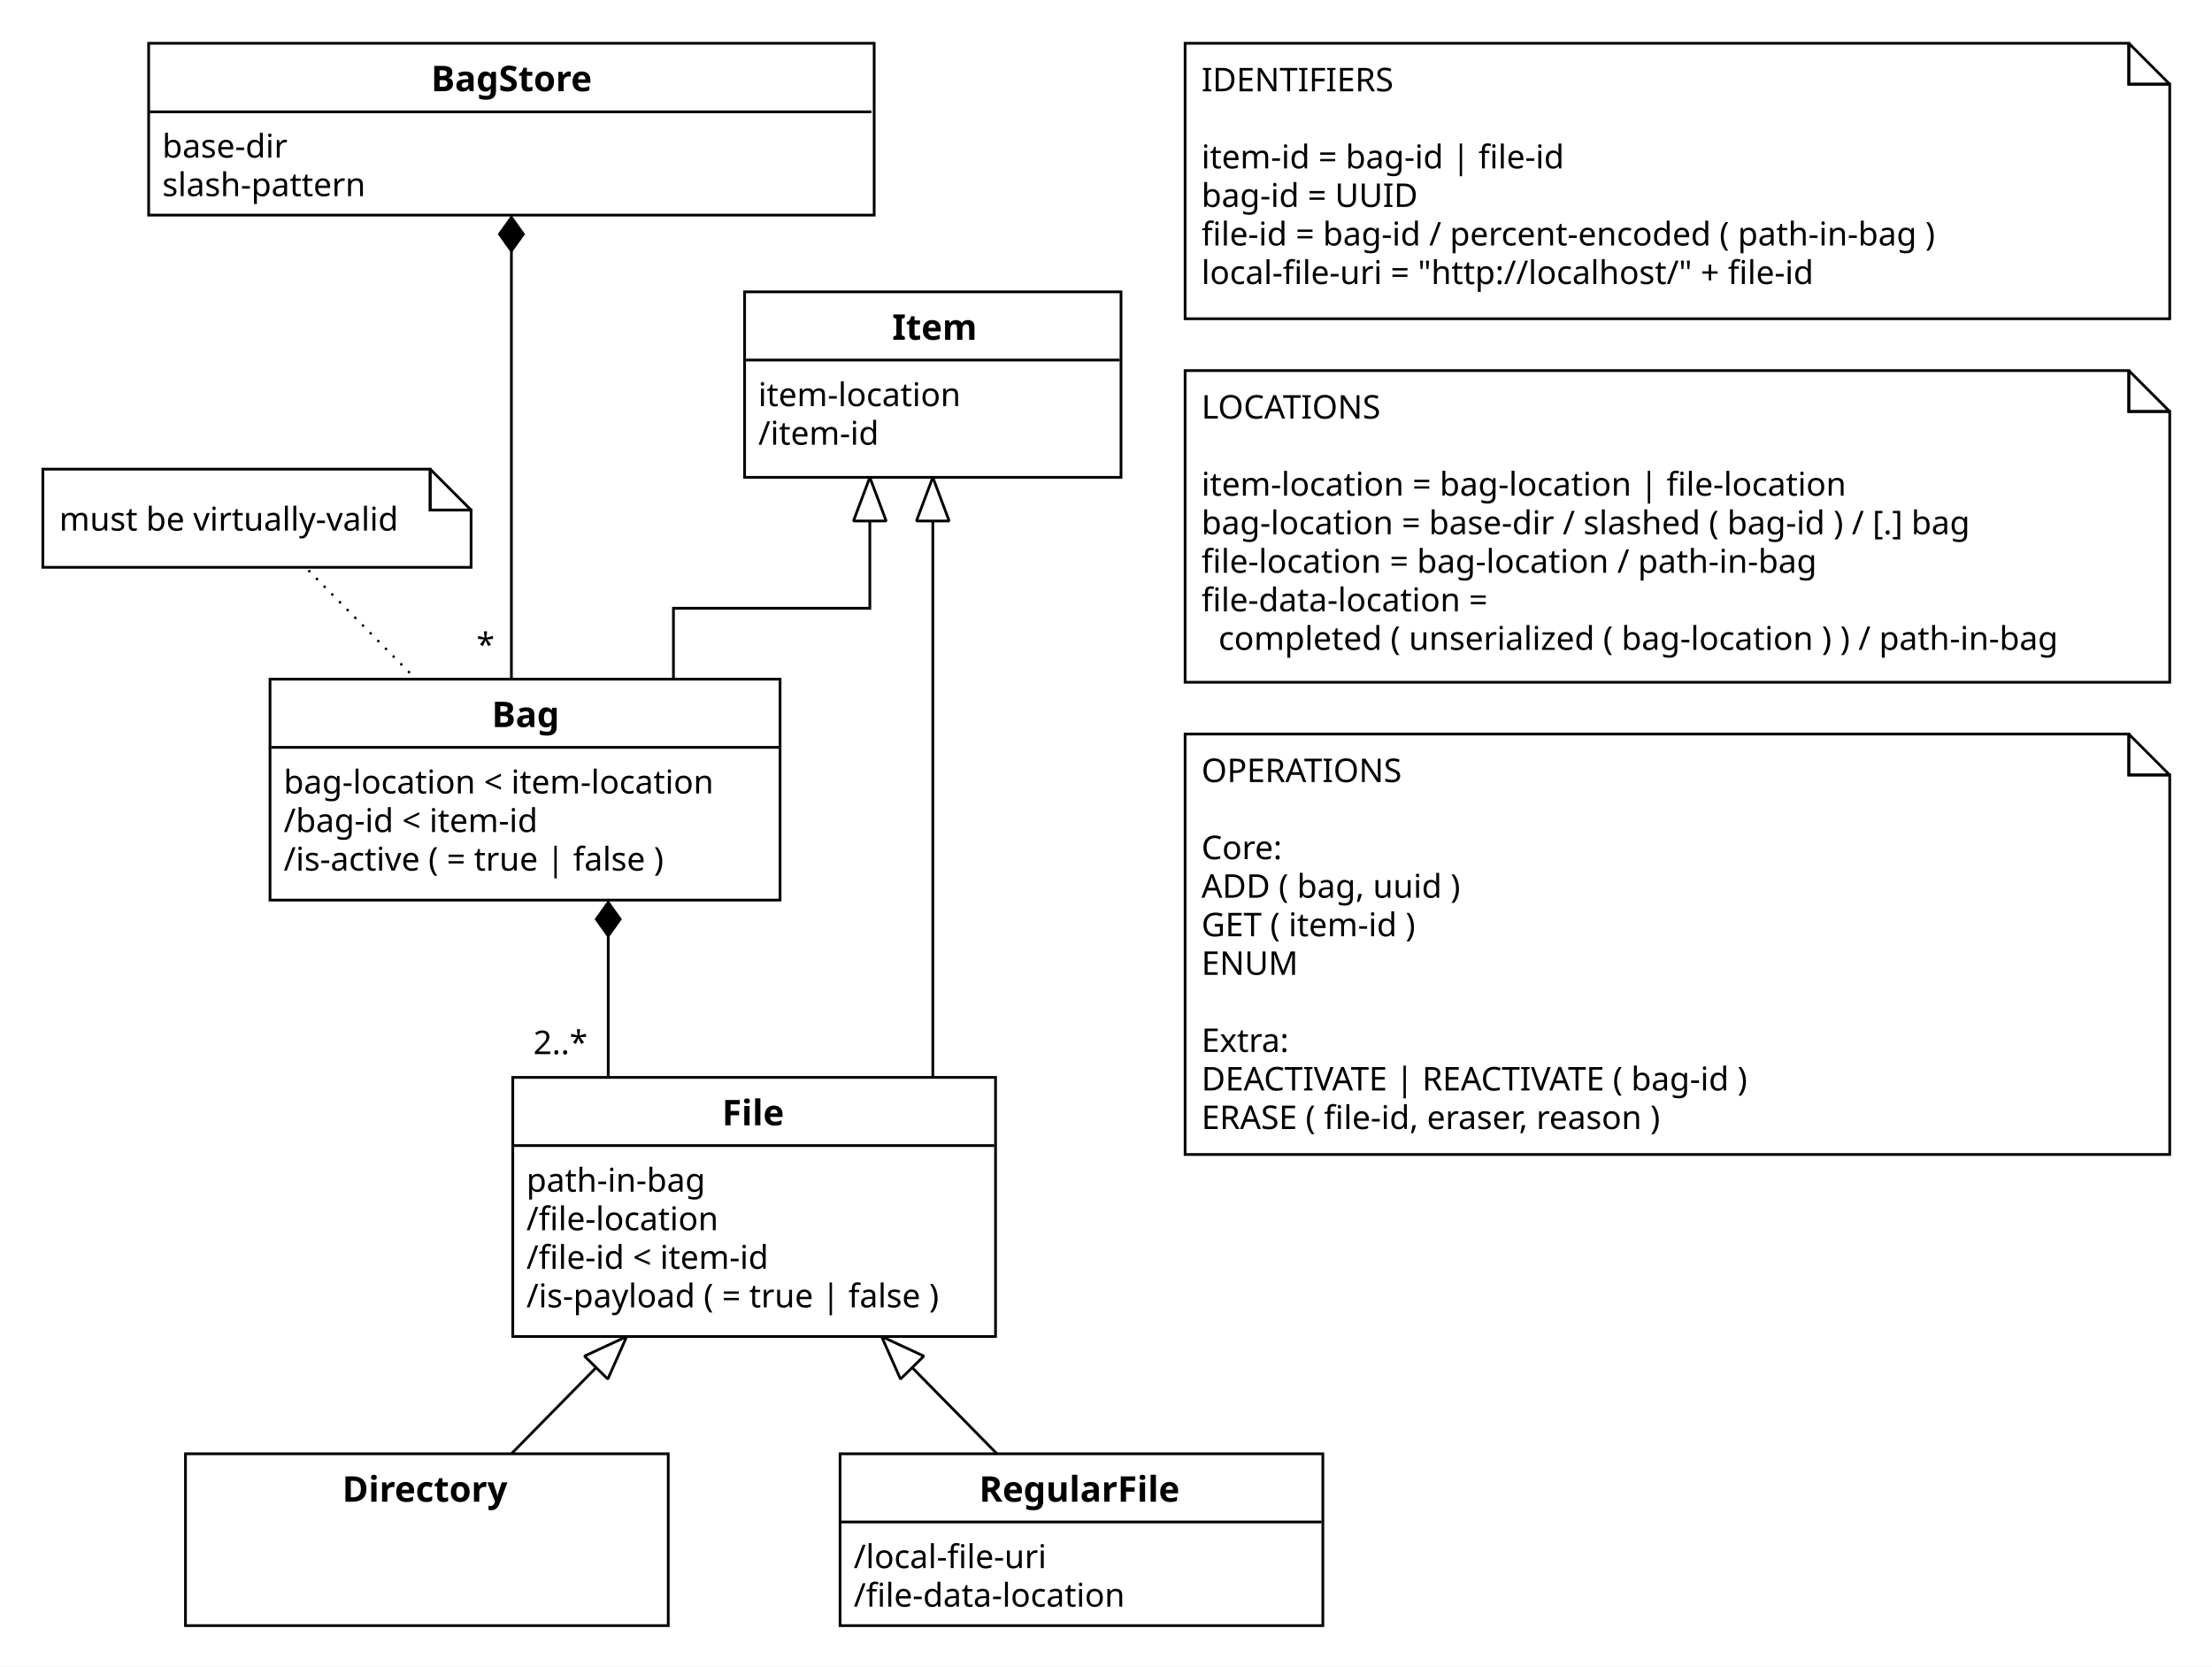
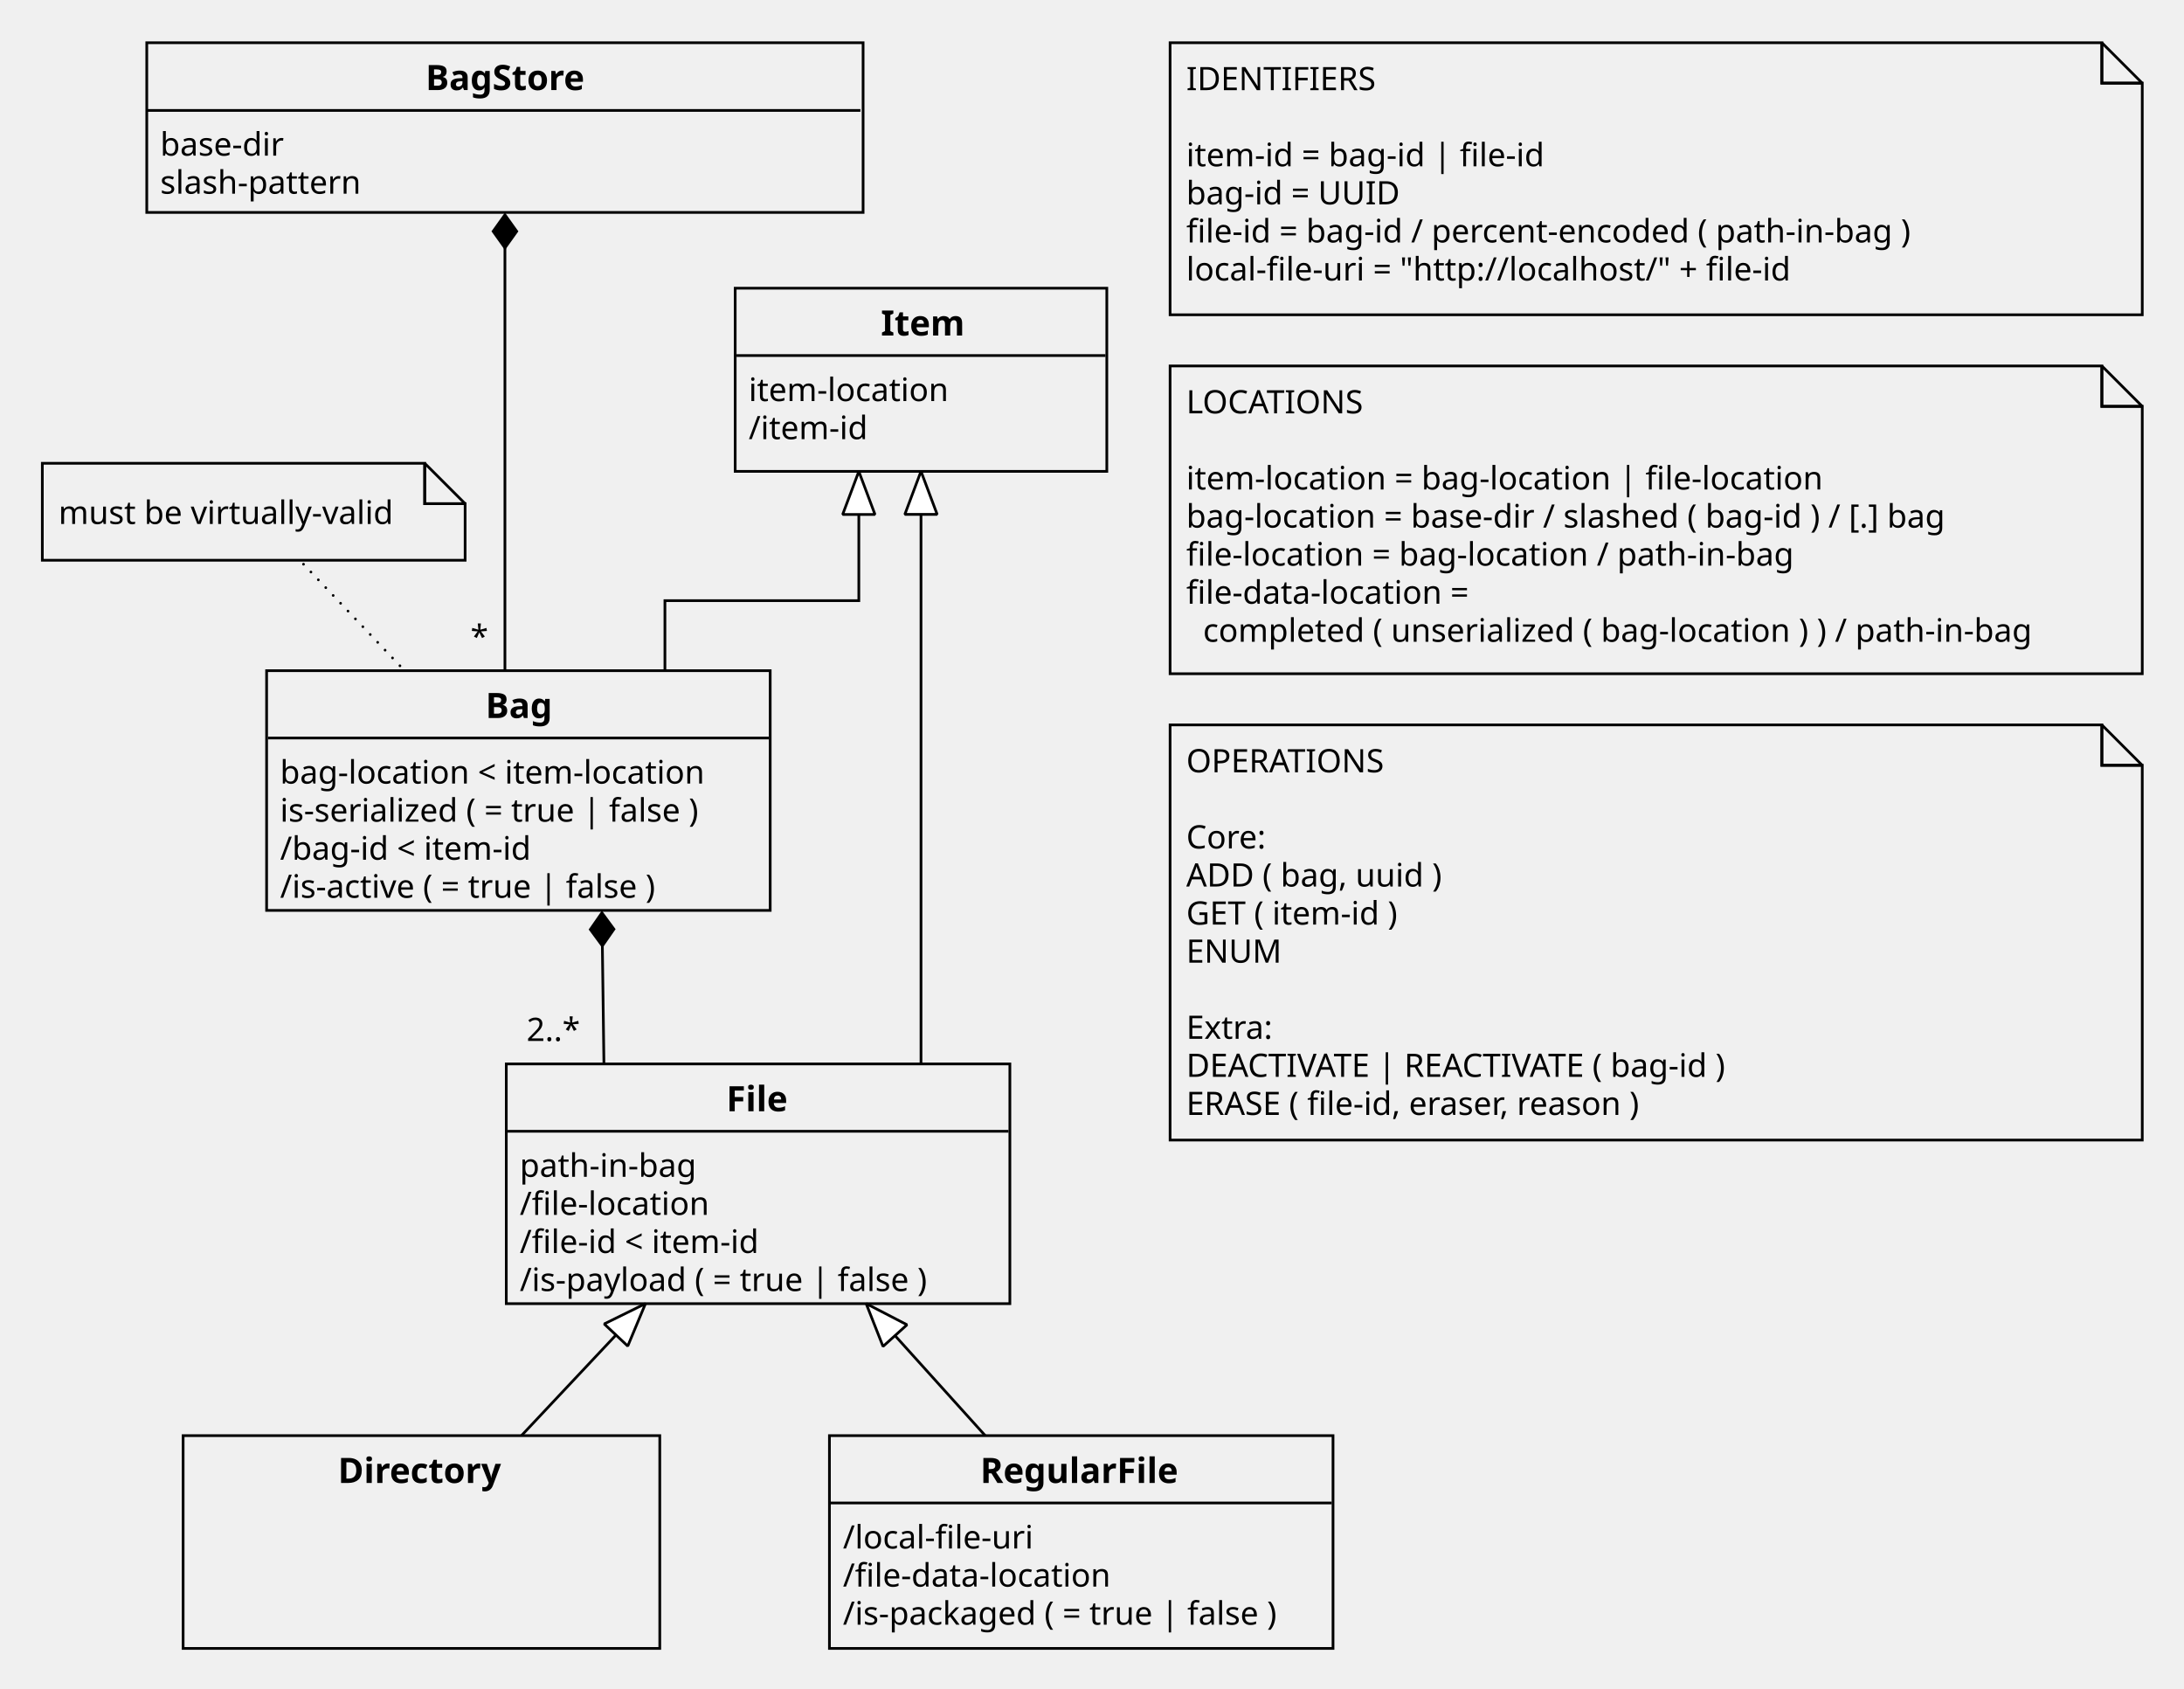
- <svg xmlns="http://www.w3.org/2000/svg" fill-opacity="1" color-rendering="auto" color-interpolation="auto" text-rendering="auto" stroke="black" stroke-linecap="square" width="811" stroke-miterlimit="10" shape-rendering="auto" stroke-opacity="1" fill="black" stroke-dasharray="none" font-weight="normal" stroke-width="1" height="611" font-family="'Dialog'" font-style="normal" stroke-linejoin="miter" font-size="12px" stroke-dashoffset="0" image-rendering="auto">
+ <svg xmlns="http://www.w3.org/2000/svg" fill-opacity="1" color-rendering="auto" color-interpolation="auto" text-rendering="auto" stroke="black" stroke-linecap="square" width="811" stroke-miterlimit="10" shape-rendering="auto" stroke-opacity="1" fill="black" stroke-dasharray="none" font-weight="normal" stroke-width="1" height="627" font-family="'Dialog'" font-style="normal" stroke-linejoin="miter" font-size="12px" stroke-dashoffset="0" image-rendering="auto">
  <defs id="genericDefs" />
  <g>
    <defs id="defs1">
      <clipPath clipPathUnits="userSpaceOnUse" id="clipPath1">
-         <path d="M0 0 L811 0 L811 611 L0 611 L0 0 Z" />
+         <path d="M0 0 L811 0 L811 627 L0 627 L0 0 Z" />
      </clipPath>
      <clipPath clipPathUnits="userSpaceOnUse" id="clipPath2">
-         <path d="M429 126 L1240 126 L1240 737 L429 737 L429 126 Z" />
+         <path d="M429 126 L1240 126 L1240 753 L429 753 L429 126 Z" />
      </clipPath>
      <clipPath clipPathUnits="userSpaceOnUse" id="clipPath3">
        <path d="M483 141 L483 204 L749 204 L749 141 Z" />
      </clipPath>
      <clipPath clipPathUnits="userSpaceOnUse" id="clipPath4">
        <path d="M702 233 L702 301 L840 301 L840 233 Z" />
      </clipPath>
      <clipPath clipPathUnits="userSpaceOnUse" id="clipPath5">
-         <path d="M528 375 L528 456 L715 456 L715 375 Z" />
+         <path d="M528 375 L528 464 L715 464 L715 375 Z" />
      </clipPath>
      <clipPath clipPathUnits="userSpaceOnUse" id="clipPath6">
-         <path d="M617 521 L617 616 L794 616 L794 521 Z" />
+         <path d="M617 521 L617 610 L804 610 L804 521 Z" />
      </clipPath>
      <clipPath clipPathUnits="userSpaceOnUse" id="clipPath7">
-         <path d="M497 659 L497 722 L674 722 L674 659 Z" />
+         <path d="M497 659 L497 738 L674 738 L674 659 Z" />
      </clipPath>
      <clipPath clipPathUnits="userSpaceOnUse" id="clipPath8">
-         <path d="M737 659 L737 722 L914 722 L914 659 Z" />
+         <path d="M737 659 L737 738 L924 738 L924 659 Z" />
      </clipPath>
    </defs>
-     <g fill="white" text-rendering="geometricPrecision" shape-rendering="geometricPrecision" transform="translate(-429,-126)" stroke="white">
-       <rect x="429" width="811" height="611" y="126" clip-path="url(#clipPath2)" stroke="none" />
-     </g>
    <g text-rendering="geometricPrecision" stroke-miterlimit="1.45" shape-rendering="geometricPrecision" transform="matrix(1,0,0,1,-429,-126)" stroke-linecap="butt">
      <rect fill="none" x="483.5" width="266" height="63" y="141.867" clip-path="url(#clipPath2)" />
-       <text x="587.034" font-size="13px" y="159.435" clip-path="url(#clipPath3)" font-family="sans-serif" stroke="none" font-weight="bold" xml:space="preserve">BagStore</text>
-       <line stroke-linecap="square" clip-path="url(#clipPath3)" fill="none" x1="484" x2="748" y1="167" y2="167" stroke-miterlimit="10" />
-       <text x="488.5" xml:space="preserve" y="183.779" clip-path="url(#clipPath3)" font-family="sans-serif" stroke="none">base-dir</text>
-       <text x="488.5" xml:space="preserve" y="197.912" clip-path="url(#clipPath3)" font-family="sans-serif" stroke="none">slash-pattern</text>
-       <line stroke-linecap="square" clip-path="url(#clipPath3)" fill="none" x1="484" x2="748" y1="205" y2="205" stroke-miterlimit="10" />
-       <rect fill="none" x="702" width="138" height="68" y="233" clip-path="url(#clipPath2)" />
-       <text x="756.099" font-size="13px" y="250.568" clip-path="url(#clipPath4)" font-family="sans-serif" stroke="none" font-weight="bold" xml:space="preserve">Item</text>
-       <line stroke-linecap="square" clip-path="url(#clipPath4)" fill="none" x1="703" x2="839" y1="258" y2="258" stroke-miterlimit="10" />
-       <text x="707" xml:space="preserve" y="274.912" clip-path="url(#clipPath4)" font-family="sans-serif" stroke="none">item-location</text>
-       <text x="707" xml:space="preserve" y="289.045" clip-path="url(#clipPath4)" font-family="sans-serif" stroke="none">/item-id</text>
-       <text x="707" xml:space="preserve" y="303.178" clip-path="url(#clipPath4)" font-family="sans-serif" stroke="none"> </text>
-       <text x="707" xml:space="preserve" y="317.31" clip-path="url(#clipPath4)" font-family="sans-serif" stroke="none"> </text>
-       <text x="707" xml:space="preserve" y="331.443" clip-path="url(#clipPath4)" font-family="sans-serif" stroke="none"> </text>
-       <line stroke-linecap="square" clip-path="url(#clipPath4)" fill="none" x1="703" x2="839" y1="338" y2="338" stroke-miterlimit="10" />
-       <rect fill="none" x="528" width="187" height="81" y="375" clip-path="url(#clipPath2)" />
-       <text x="609.297" font-size="13px" y="392.568" clip-path="url(#clipPath5)" font-family="sans-serif" stroke="none" font-weight="bold" xml:space="preserve">Bag</text>
-       <line stroke-linecap="square" clip-path="url(#clipPath5)" fill="none" x1="529" x2="714" y1="400" y2="400" stroke-miterlimit="10" />
-       <text x="533" xml:space="preserve" y="416.912" clip-path="url(#clipPath5)" font-family="sans-serif" stroke="none">bag-location &lt; item-location</text>
-       <text x="533" xml:space="preserve" y="431.045" clip-path="url(#clipPath5)" font-family="sans-serif" stroke="none">/bag-id &lt; item-id</text>
-       <text x="533" xml:space="preserve" y="445.178" clip-path="url(#clipPath5)" font-family="sans-serif" stroke="none">/is-active ( = true | false )</text>
-       <text x="533" xml:space="preserve" y="459.31" clip-path="url(#clipPath5)" font-family="sans-serif" stroke="none"> </text>
-       <text x="533" xml:space="preserve" y="473.443" clip-path="url(#clipPath5)" font-family="sans-serif" stroke="none"> </text>
-       <text x="533" xml:space="preserve" y="487.576" clip-path="url(#clipPath5)" font-family="sans-serif" stroke="none"> </text>
-       <line stroke-linecap="square" clip-path="url(#clipPath5)" fill="none" x1="529" x2="714" y1="495" y2="495" stroke-miterlimit="10" />
-       <rect fill="none" x="617" width="177" height="95" y="521" clip-path="url(#clipPath2)" />
-       <text x="693.731" font-size="13px" y="538.568" clip-path="url(#clipPath6)" font-family="sans-serif" stroke="none" font-weight="bold" xml:space="preserve">File</text>
-       <line stroke-linecap="square" clip-path="url(#clipPath6)" fill="none" x1="618" x2="793" y1="546" y2="546" stroke-miterlimit="10" />
-       <text x="622" xml:space="preserve" y="562.912" clip-path="url(#clipPath6)" font-family="sans-serif" stroke="none">path-in-bag</text>
-       <text x="622" xml:space="preserve" y="577.045" clip-path="url(#clipPath6)" font-family="sans-serif" stroke="none">/file-location</text>
-       <text x="622" xml:space="preserve" y="591.178" clip-path="url(#clipPath6)" font-family="sans-serif" stroke="none">/file-id &lt; item-id</text>
-       <text x="622" xml:space="preserve" y="605.311" clip-path="url(#clipPath6)" font-family="sans-serif" stroke="none">/is-payload ( = true | false )</text>
-       <text x="622" xml:space="preserve" y="619.443" clip-path="url(#clipPath6)" font-family="sans-serif" stroke="none"> </text>
-       <text x="622" xml:space="preserve" y="633.576" clip-path="url(#clipPath6)" font-family="sans-serif" stroke="none"> </text>
-       <line stroke-linecap="square" clip-path="url(#clipPath6)" fill="none" x1="618" x2="793" y1="641" y2="641" stroke-miterlimit="10" />
-       <path fill="none" d="M444.717 298 L586.717 298 L586.717 313 L601.717 313 L601.717 334 L444.717 334 Z" clip-path="url(#clipPath2)" />
-       <path fill="none" d="M586.717 298 L586.717 313 L601.717 313 Z" clip-path="url(#clipPath2)" fill-rule="evenodd" />
-       <text x="450.717" xml:space="preserve" y="320.535" clip-path="url(#clipPath2)" font-family="sans-serif" stroke="none">must be virtually-valid</text>
-       <path fill="none" d="M863.5 141.867 L1209.5 141.867 L1209.5 156.867 L1224.5 156.867 L1224.5 242.867 L863.5 242.867 Z" clip-path="url(#clipPath2)" />
-       <path fill="none" d="M1209.5 141.867 L1209.5 156.867 L1224.5 156.867 Z" clip-path="url(#clipPath2)" fill-rule="evenodd" />
-       <text x="869.5" xml:space="preserve" y="159.469" clip-path="url(#clipPath2)" font-family="sans-serif" stroke="none">IDENTIFIERS</text>
-       <text x="869.5" xml:space="preserve" y="173.602" clip-path="url(#clipPath2)" font-family="sans-serif" stroke="none"> </text>
-       <text x="869.5" xml:space="preserve" y="187.734" clip-path="url(#clipPath2)" font-family="sans-serif" stroke="none">item-id = bag-id | file-id</text>
-       <text x="869.5" xml:space="preserve" y="201.867" clip-path="url(#clipPath2)" font-family="sans-serif" stroke="none">bag-id = UUID</text>
-       <text x="869.5" xml:space="preserve" y="216" clip-path="url(#clipPath2)" font-family="sans-serif" stroke="none">file-id = bag-id / percent-encoded ( path-in-bag )</text>
-       <text x="869.5" xml:space="preserve" y="230.133" clip-path="url(#clipPath2)" font-family="sans-serif" stroke="none">local-file-uri = "http://localhost/" + file-id</text>
-       <path fill="none" d="M863.5 261.867 L1209.5 261.867 L1209.5 276.867 L1224.5 276.867 L1224.5 376.133 L863.5 376.133 Z" clip-path="url(#clipPath2)" />
-       <path fill="none" d="M1209.5 261.867 L1209.5 276.867 L1224.5 276.867 Z" clip-path="url(#clipPath2)" fill-rule="evenodd" />
-       <text x="869.5" xml:space="preserve" y="279.469" clip-path="url(#clipPath2)" font-family="sans-serif" stroke="none">LOCATIONS</text>
-       <text x="869.5" xml:space="preserve" y="293.602" clip-path="url(#clipPath2)" font-family="sans-serif" stroke="none"> </text>
-       <text x="869.5" xml:space="preserve" y="307.734" clip-path="url(#clipPath2)" font-family="sans-serif" stroke="none">item-location = bag-location | file-location</text>
-       <text x="869.5" xml:space="preserve" y="321.867" clip-path="url(#clipPath2)" font-family="sans-serif" stroke="none">bag-location = base-dir / slashed ( bag-id ) / [.] bag</text>
-       <text x="869.5" xml:space="preserve" y="336" clip-path="url(#clipPath2)" font-family="sans-serif" stroke="none">file-location = bag-location / path-in-bag</text>
-       <text x="869.5" xml:space="preserve" y="350.133" clip-path="url(#clipPath2)" font-family="sans-serif" stroke="none">file-data-location = </text>
-       <text x="869.5" xml:space="preserve" y="364.266" clip-path="url(#clipPath2)" font-family="sans-serif" stroke="none">  completed ( unserialized ( bag-location ) ) / path-in-bag</text>
-       <path fill="none" d="M863.5 395.133 L1209.5 395.133 L1209.5 410.133 L1224.5 410.133 L1224.5 549.266 L863.5 549.266 Z" clip-path="url(#clipPath2)" />
-       <path fill="none" d="M1209.5 395.133 L1209.5 410.133 L1224.5 410.133 Z" clip-path="url(#clipPath2)" fill-rule="evenodd" />
-       <text x="869.5" xml:space="preserve" y="412.734" clip-path="url(#clipPath2)" font-family="sans-serif" stroke="none">OPERATIONS</text>
-       <text x="869.5" xml:space="preserve" y="426.867" clip-path="url(#clipPath2)" font-family="sans-serif" stroke="none"> </text>
-       <text x="869.5" xml:space="preserve" y="441" clip-path="url(#clipPath2)" font-family="sans-serif" stroke="none">Core:</text>
-       <text x="869.5" xml:space="preserve" y="455.133" clip-path="url(#clipPath2)" font-family="sans-serif" stroke="none">ADD ( bag, uuid )</text>
-       <text x="869.5" xml:space="preserve" y="469.266" clip-path="url(#clipPath2)" font-family="sans-serif" stroke="none">GET ( item-id )</text>
-       <text x="869.5" xml:space="preserve" y="483.398" clip-path="url(#clipPath2)" font-family="sans-serif" stroke="none">ENUM</text>
-       <text x="869.5" xml:space="preserve" y="497.531" clip-path="url(#clipPath2)" font-family="sans-serif" stroke="none"> </text>
-       <text x="869.5" xml:space="preserve" y="511.664" clip-path="url(#clipPath2)" font-family="sans-serif" stroke="none">Extra:</text>
-       <text x="869.5" xml:space="preserve" y="525.797" clip-path="url(#clipPath2)" font-family="sans-serif" stroke="none">DEACTIVATE | REACTIVATE ( bag-id )</text>
-       <text x="869.5" xml:space="preserve" y="539.93" clip-path="url(#clipPath2)" font-family="sans-serif" stroke="none">ERASE ( file-id, eraser, reason )</text>
-       <text x="869.5" xml:space="preserve" y="554.062" clip-path="url(#clipPath2)" font-family="sans-serif" stroke="none"> </text>
-       <text x="869.5" xml:space="preserve" y="568.195" clip-path="url(#clipPath2)" font-family="sans-serif" stroke="none"> </text>
-       <text x="603.717" xml:space="preserve" y="366.602" clip-path="url(#clipPath2)" font-family="sans-serif" stroke="none">*</text>
-       <text x="624.518" xml:space="preserve" y="512.469" clip-path="url(#clipPath2)" font-family="sans-serif" stroke="none">2..*</text>
-       <rect fill="none" x="497" width="177" height="63" y="659" clip-path="url(#clipPath2)" />
-       <text x="554.479" font-size="13px" y="676.568" clip-path="url(#clipPath7)" font-family="sans-serif" stroke="none" font-weight="bold" xml:space="preserve">Directory</text>
-       <rect fill="none" x="737" width="177" height="63" y="659" clip-path="url(#clipPath2)" />
-       <text x="787.992" font-size="13px" y="676.568" clip-path="url(#clipPath8)" font-family="sans-serif" stroke="none" font-weight="bold" xml:space="preserve">RegularFile</text>
-       <line stroke-linecap="square" clip-path="url(#clipPath8)" fill="none" x1="738" x2="913" y1="684" y2="684" stroke-miterlimit="10" />
-       <text x="742" xml:space="preserve" y="700.912" clip-path="url(#clipPath8)" font-family="sans-serif" stroke="none">/local-file-uri</text>
-       <text x="742" xml:space="preserve" y="715.045" clip-path="url(#clipPath8)" font-family="sans-serif" stroke="none">/file-data-location</text>
-       <text x="742" xml:space="preserve" y="729.178" clip-path="url(#clipPath8)" font-family="sans-serif" stroke="none"> </text>
-       <text x="742" xml:space="preserve" y="743.311" clip-path="url(#clipPath8)" font-family="sans-serif" stroke="none"> </text>
-       <line stroke-linecap="square" clip-path="url(#clipPath8)" fill="none" x1="738" x2="913" y1="750" y2="750" stroke-miterlimit="10" />
-       <path fill="none" d="M616.5 211.844 L616.5 375.003" clip-path="url(#clipPath2)" />
-       <path d="M616.5 204.844 L621.5 211.844 L616.5 218.844 L611.5 211.844 Z" clip-path="url(#clipPath2)" stroke="none" />
-       <path fill="none" d="M675.91 375.02 L675.91 349 L747.913 349 L747.913 316.006" clip-path="url(#clipPath2)" />
-       <path fill="white" d="M747.913 301.006 L741.913 317.006 L753.913 317.006 Z" clip-path="url(#clipPath2)" stroke="none" />
-       <path fill="none" d="M747.913 301.006 L741.913 317.006 L753.913 317.006 Z" clip-path="url(#clipPath2)" />
-       <path fill="none" d="M652 462.997 L652 521.001" clip-path="url(#clipPath2)" />
-       <path d="M652 455.997 L657 462.997 L652 469.997 L647 462.997 Z" clip-path="url(#clipPath2)" stroke="none" />
-       <path fill="none" d="M771 316.002 L771 520.977" clip-path="url(#clipPath2)" />
-       <path fill="white" d="M771 301.002 L765 317.002 L777 317.002 Z" clip-path="url(#clipPath2)" stroke="none" />
-       <path fill="none" d="M771 301.002 L765 317.002 L777 317.002 Z" clip-path="url(#clipPath2)" />
-       <path fill="none" stroke-dasharray="0,4" d="M540.997 334 L581.504 375.009" stroke-dashoffset="2" clip-path="url(#clipPath2)" stroke-linecap="round" />
-       <path fill="none" d="M616.467 659.017 L648.269 626.684" clip-path="url(#clipPath2)" />
-       <path fill="white" d="M658.788 615.99 L643.291 623.19 L651.846 631.605 Z" clip-path="url(#clipPath2)" stroke="none" />
-       <path fill="none" d="M658.788 615.99 L643.291 623.19 L651.846 631.605 Z" clip-path="url(#clipPath2)" />
-       <path fill="none" d="M794.533 659.017 L762.731 626.684" clip-path="url(#clipPath2)" />
-       <path fill="white" d="M752.212 615.99 L759.154 631.605 L767.709 623.19 Z" clip-path="url(#clipPath2)" stroke="none" />
-       <path fill="none" d="M752.212 615.99 L759.154 631.605 L767.709 623.19 Z" clip-path="url(#clipPath2)" />
+     </g>
+     <g font-size="13px" stroke-linecap="butt" transform="matrix(1,0,0,1,-429,-126)" text-rendering="geometricPrecision" font-family="sans-serif" shape-rendering="geometricPrecision" font-weight="bold" stroke-miterlimit="1.45">
+       <text x="587.034" xml:space="preserve" y="159.435" clip-path="url(#clipPath3)" stroke="none">BagStore</text>
+     </g>
+     <g text-rendering="geometricPrecision" shape-rendering="geometricPrecision" transform="matrix(1,0,0,1,-429,-126)">
+       <line y2="167" fill="none" x1="484" clip-path="url(#clipPath3)" x2="748" y1="167" />
+       <text stroke-linecap="butt" x="488.5" y="183.779" clip-path="url(#clipPath3)" font-family="sans-serif" stroke="none" stroke-miterlimit="1.45" xml:space="preserve">base-dir</text>
+       <text stroke-linecap="butt" x="488.5" y="197.912" clip-path="url(#clipPath3)" font-family="sans-serif" stroke="none" stroke-miterlimit="1.45" xml:space="preserve">slash-pattern</text>
+       <line y2="205" fill="none" x1="484" clip-path="url(#clipPath3)" x2="748" y1="205" />
+       <rect stroke-linecap="butt" x="702" y="233" clip-path="url(#clipPath2)" fill="none" width="138" height="68" stroke-miterlimit="1.45" />
+     </g>
+     <g font-size="13px" stroke-linecap="butt" transform="matrix(1,0,0,1,-429,-126)" text-rendering="geometricPrecision" font-family="sans-serif" shape-rendering="geometricPrecision" font-weight="bold" stroke-miterlimit="1.45">
+       <text x="756.099" xml:space="preserve" y="250.568" clip-path="url(#clipPath4)" stroke="none">Item</text>
+     </g>
+     <g text-rendering="geometricPrecision" shape-rendering="geometricPrecision" transform="matrix(1,0,0,1,-429,-126)">
+       <line y2="258" fill="none" x1="703" clip-path="url(#clipPath4)" x2="839" y1="258" />
+       <text stroke-linecap="butt" x="707" y="274.912" clip-path="url(#clipPath4)" font-family="sans-serif" stroke="none" stroke-miterlimit="1.45" xml:space="preserve">item-location</text>
+       <text stroke-linecap="butt" x="707" y="289.045" clip-path="url(#clipPath4)" font-family="sans-serif" stroke="none" stroke-miterlimit="1.45" xml:space="preserve">/item-id</text>
+       <text stroke-linecap="butt" x="707" y="303.178" clip-path="url(#clipPath4)" font-family="sans-serif" stroke="none" stroke-miterlimit="1.45" xml:space="preserve"> </text>
+       <text stroke-linecap="butt" x="707" y="317.31" clip-path="url(#clipPath4)" font-family="sans-serif" stroke="none" stroke-miterlimit="1.45" xml:space="preserve"> </text>
+       <text stroke-linecap="butt" x="707" y="331.443" clip-path="url(#clipPath4)" font-family="sans-serif" stroke="none" stroke-miterlimit="1.45" xml:space="preserve"> </text>
+       <line y2="338" fill="none" x1="703" clip-path="url(#clipPath4)" x2="839" y1="338" />
+       <rect stroke-linecap="butt" x="528" y="375" clip-path="url(#clipPath2)" fill="none" width="187" height="89" stroke-miterlimit="1.45" />
+     </g>
+     <g font-size="13px" stroke-linecap="butt" transform="matrix(1,0,0,1,-429,-126)" text-rendering="geometricPrecision" font-family="sans-serif" shape-rendering="geometricPrecision" font-weight="bold" stroke-miterlimit="1.45">
+       <text x="609.297" xml:space="preserve" y="392.568" clip-path="url(#clipPath5)" stroke="none">Bag</text>
+     </g>
+     <g text-rendering="geometricPrecision" shape-rendering="geometricPrecision" transform="matrix(1,0,0,1,-429,-126)">
+       <line y2="400" fill="none" x1="529" clip-path="url(#clipPath5)" x2="714" y1="400" />
+       <text stroke-linecap="butt" x="533" y="416.912" clip-path="url(#clipPath5)" font-family="sans-serif" stroke="none" stroke-miterlimit="1.45" xml:space="preserve">bag-location &lt; item-location</text>
+       <text stroke-linecap="butt" x="533" y="431.045" clip-path="url(#clipPath5)" font-family="sans-serif" stroke="none" stroke-miterlimit="1.45" xml:space="preserve">is-serialized ( = true | false )</text>
+       <text stroke-linecap="butt" x="533" y="445.178" clip-path="url(#clipPath5)" font-family="sans-serif" stroke="none" stroke-miterlimit="1.45" xml:space="preserve">/bag-id &lt; item-id</text>
+       <text stroke-linecap="butt" x="533" y="459.31" clip-path="url(#clipPath5)" font-family="sans-serif" stroke="none" stroke-miterlimit="1.45" xml:space="preserve">/is-active ( = true | false )</text>
+       <text stroke-linecap="butt" x="533" y="473.443" clip-path="url(#clipPath5)" font-family="sans-serif" stroke="none" stroke-miterlimit="1.45" xml:space="preserve"> </text>
+       <text stroke-linecap="butt" x="533" y="487.576" clip-path="url(#clipPath5)" font-family="sans-serif" stroke="none" stroke-miterlimit="1.45" xml:space="preserve"> </text>
+       <text stroke-linecap="butt" x="533" y="501.709" clip-path="url(#clipPath5)" font-family="sans-serif" stroke="none" stroke-miterlimit="1.45" xml:space="preserve"> </text>
+       <line y2="509" fill="none" x1="529" clip-path="url(#clipPath5)" x2="714" y1="509" />
+       <rect stroke-linecap="butt" x="617" y="521" clip-path="url(#clipPath2)" fill="none" width="187" height="89" stroke-miterlimit="1.45" />
+     </g>
+     <g font-size="13px" stroke-linecap="butt" transform="matrix(1,0,0,1,-429,-126)" text-rendering="geometricPrecision" font-family="sans-serif" shape-rendering="geometricPrecision" font-weight="bold" stroke-miterlimit="1.45">
+       <text x="698.731" xml:space="preserve" y="538.568" clip-path="url(#clipPath6)" stroke="none">File</text>
+     </g>
+     <g text-rendering="geometricPrecision" shape-rendering="geometricPrecision" transform="matrix(1,0,0,1,-429,-126)">
+       <line y2="546" fill="none" x1="618" clip-path="url(#clipPath6)" x2="803" y1="546" />
+       <text stroke-linecap="butt" x="622" y="562.912" clip-path="url(#clipPath6)" font-family="sans-serif" stroke="none" stroke-miterlimit="1.45" xml:space="preserve">path-in-bag</text>
+       <text stroke-linecap="butt" x="622" y="577.045" clip-path="url(#clipPath6)" font-family="sans-serif" stroke="none" stroke-miterlimit="1.45" xml:space="preserve">/file-location</text>
+       <text stroke-linecap="butt" x="622" y="591.178" clip-path="url(#clipPath6)" font-family="sans-serif" stroke="none" stroke-miterlimit="1.45" xml:space="preserve">/file-id &lt; item-id</text>
+       <text stroke-linecap="butt" x="622" y="605.311" clip-path="url(#clipPath6)" font-family="sans-serif" stroke="none" stroke-miterlimit="1.45" xml:space="preserve">/is-payload ( = true | false )</text>
+       <text stroke-linecap="butt" x="622" y="619.443" clip-path="url(#clipPath6)" font-family="sans-serif" stroke="none" stroke-miterlimit="1.45" xml:space="preserve"> </text>
+       <text stroke-linecap="butt" x="622" y="633.576" clip-path="url(#clipPath6)" font-family="sans-serif" stroke="none" stroke-miterlimit="1.45" xml:space="preserve"> </text>
+       <line y2="641" fill="none" x1="618" clip-path="url(#clipPath6)" x2="803" y1="641" />
+       <path fill="none" stroke-miterlimit="1.45" d="M444.717 298 L586.717 298 L586.717 313 L601.717 313 L601.717 334 L444.717 334 Z" clip-path="url(#clipPath2)" stroke-linecap="butt" />
+       <path fill="none" stroke-miterlimit="1.45" d="M586.717 298 L586.717 313 L601.717 313 Z" fill-rule="evenodd" clip-path="url(#clipPath2)" stroke-linecap="butt" />
+       <text stroke-linecap="butt" x="450.717" y="320.535" clip-path="url(#clipPath2)" font-family="sans-serif" stroke="none" stroke-miterlimit="1.45" xml:space="preserve">must be virtually-valid</text>
+       <path fill="none" stroke-miterlimit="1.45" d="M863.5 141.867 L1209.5 141.867 L1209.5 156.867 L1224.5 156.867 L1224.5 242.867 L863.5 242.867 Z" clip-path="url(#clipPath2)" stroke-linecap="butt" />
+       <path fill="none" stroke-miterlimit="1.45" d="M1209.5 141.867 L1209.5 156.867 L1224.5 156.867 Z" fill-rule="evenodd" clip-path="url(#clipPath2)" stroke-linecap="butt" />
+       <text stroke-linecap="butt" x="869.5" y="159.469" clip-path="url(#clipPath2)" font-family="sans-serif" stroke="none" stroke-miterlimit="1.45" xml:space="preserve">IDENTIFIERS</text>
+       <text stroke-linecap="butt" x="869.5" y="173.602" clip-path="url(#clipPath2)" font-family="sans-serif" stroke="none" stroke-miterlimit="1.45" xml:space="preserve"> </text>
+       <text stroke-linecap="butt" x="869.5" y="187.734" clip-path="url(#clipPath2)" font-family="sans-serif" stroke="none" stroke-miterlimit="1.45" xml:space="preserve">item-id = bag-id | file-id</text>
+       <text stroke-linecap="butt" x="869.5" y="201.867" clip-path="url(#clipPath2)" font-family="sans-serif" stroke="none" stroke-miterlimit="1.45" xml:space="preserve">bag-id = UUID</text>
+       <text stroke-linecap="butt" x="869.5" y="216" clip-path="url(#clipPath2)" font-family="sans-serif" stroke="none" stroke-miterlimit="1.45" xml:space="preserve">file-id = bag-id / percent-encoded ( path-in-bag )</text>
+       <text stroke-linecap="butt" x="869.5" y="230.133" clip-path="url(#clipPath2)" font-family="sans-serif" stroke="none" stroke-miterlimit="1.45" xml:space="preserve">local-file-uri = "http://localhost/" + file-id</text>
+       <path fill="none" stroke-miterlimit="1.45" d="M863.5 261.867 L1209.5 261.867 L1209.5 276.867 L1224.5 276.867 L1224.5 376.133 L863.5 376.133 Z" clip-path="url(#clipPath2)" stroke-linecap="butt" />
+       <path fill="none" stroke-miterlimit="1.45" d="M1209.5 261.867 L1209.5 276.867 L1224.5 276.867 Z" fill-rule="evenodd" clip-path="url(#clipPath2)" stroke-linecap="butt" />
+       <text stroke-linecap="butt" x="869.5" y="279.469" clip-path="url(#clipPath2)" font-family="sans-serif" stroke="none" stroke-miterlimit="1.45" xml:space="preserve">LOCATIONS</text>
+       <text stroke-linecap="butt" x="869.5" y="293.602" clip-path="url(#clipPath2)" font-family="sans-serif" stroke="none" stroke-miterlimit="1.45" xml:space="preserve"> </text>
+       <text stroke-linecap="butt" x="869.5" y="307.734" clip-path="url(#clipPath2)" font-family="sans-serif" stroke="none" stroke-miterlimit="1.45" xml:space="preserve">item-location = bag-location | file-location</text>
+       <text stroke-linecap="butt" x="869.5" y="321.867" clip-path="url(#clipPath2)" font-family="sans-serif" stroke="none" stroke-miterlimit="1.45" xml:space="preserve">bag-location = base-dir / slashed ( bag-id ) / [.] bag</text>
+       <text stroke-linecap="butt" x="869.5" y="336" clip-path="url(#clipPath2)" font-family="sans-serif" stroke="none" stroke-miterlimit="1.45" xml:space="preserve">file-location = bag-location / path-in-bag</text>
+       <text stroke-linecap="butt" x="869.5" y="350.133" clip-path="url(#clipPath2)" font-family="sans-serif" stroke="none" stroke-miterlimit="1.45" xml:space="preserve">file-data-location = </text>
+       <text stroke-linecap="butt" x="869.5" y="364.266" clip-path="url(#clipPath2)" font-family="sans-serif" stroke="none" stroke-miterlimit="1.45" xml:space="preserve">  completed ( unserialized ( bag-location ) ) / path-in-bag</text>
+       <path fill="none" stroke-miterlimit="1.45" d="M863.5 395.133 L1209.5 395.133 L1209.5 410.133 L1224.5 410.133 L1224.5 549.266 L863.5 549.266 Z" clip-path="url(#clipPath2)" stroke-linecap="butt" />
+       <path fill="none" stroke-miterlimit="1.45" d="M1209.5 395.133 L1209.5 410.133 L1224.5 410.133 Z" fill-rule="evenodd" clip-path="url(#clipPath2)" stroke-linecap="butt" />
+       <text stroke-linecap="butt" x="869.5" y="412.734" clip-path="url(#clipPath2)" font-family="sans-serif" stroke="none" stroke-miterlimit="1.45" xml:space="preserve">OPERATIONS</text>
+       <text stroke-linecap="butt" x="869.5" y="426.867" clip-path="url(#clipPath2)" font-family="sans-serif" stroke="none" stroke-miterlimit="1.45" xml:space="preserve"> </text>
+       <text stroke-linecap="butt" x="869.5" y="441" clip-path="url(#clipPath2)" font-family="sans-serif" stroke="none" stroke-miterlimit="1.45" xml:space="preserve">Core:</text>
+       <text stroke-linecap="butt" x="869.5" y="455.133" clip-path="url(#clipPath2)" font-family="sans-serif" stroke="none" stroke-miterlimit="1.45" xml:space="preserve">ADD ( bag, uuid )</text>
+       <text stroke-linecap="butt" x="869.5" y="469.266" clip-path="url(#clipPath2)" font-family="sans-serif" stroke="none" stroke-miterlimit="1.45" xml:space="preserve">GET ( item-id )</text>
+       <text stroke-linecap="butt" x="869.5" y="483.398" clip-path="url(#clipPath2)" font-family="sans-serif" stroke="none" stroke-miterlimit="1.45" xml:space="preserve">ENUM</text>
+       <text stroke-linecap="butt" x="869.5" y="497.531" clip-path="url(#clipPath2)" font-family="sans-serif" stroke="none" stroke-miterlimit="1.45" xml:space="preserve"> </text>
+       <text stroke-linecap="butt" x="869.5" y="511.664" clip-path="url(#clipPath2)" font-family="sans-serif" stroke="none" stroke-miterlimit="1.45" xml:space="preserve">Extra:</text>
+       <text stroke-linecap="butt" x="869.5" y="525.797" clip-path="url(#clipPath2)" font-family="sans-serif" stroke="none" stroke-miterlimit="1.45" xml:space="preserve">DEACTIVATE | REACTIVATE ( bag-id )</text>
+       <text stroke-linecap="butt" x="869.5" y="539.93" clip-path="url(#clipPath2)" font-family="sans-serif" stroke="none" stroke-miterlimit="1.45" xml:space="preserve">ERASE ( file-id, eraser, reason )</text>
+       <text stroke-linecap="butt" x="869.5" y="554.062" clip-path="url(#clipPath2)" font-family="sans-serif" stroke="none" stroke-miterlimit="1.45" xml:space="preserve"> </text>
+       <text stroke-linecap="butt" x="869.5" y="568.195" clip-path="url(#clipPath2)" font-family="sans-serif" stroke="none" stroke-miterlimit="1.45" xml:space="preserve"> </text>
+       <text stroke-linecap="butt" x="603.717" y="366.602" clip-path="url(#clipPath2)" font-family="sans-serif" stroke="none" stroke-miterlimit="1.45" xml:space="preserve">*</text>
+       <text stroke-linecap="butt" x="624.518" y="512.469" clip-path="url(#clipPath2)" font-family="sans-serif" stroke="none" stroke-miterlimit="1.45" xml:space="preserve">2..*</text>
+       <rect stroke-linecap="butt" x="497" y="659" clip-path="url(#clipPath2)" fill="none" width="177" height="79" stroke-miterlimit="1.45" />
+     </g>
+     <g font-size="13px" stroke-linecap="butt" transform="matrix(1,0,0,1,-429,-126)" text-rendering="geometricPrecision" font-family="sans-serif" shape-rendering="geometricPrecision" font-weight="bold" stroke-miterlimit="1.45">
+       <text x="554.479" xml:space="preserve" y="676.568" clip-path="url(#clipPath7)" stroke="none">Directory</text>
+       <rect fill="none" x="737" width="187" height="79" y="659" clip-path="url(#clipPath2)" />
+       <text x="792.992" xml:space="preserve" y="676.568" clip-path="url(#clipPath8)" stroke="none">RegularFile</text>
+     </g>
+     <g text-rendering="geometricPrecision" shape-rendering="geometricPrecision" transform="matrix(1,0,0,1,-429,-126)">
+       <line y2="684" fill="none" x1="738" clip-path="url(#clipPath8)" x2="923" y1="684" />
+       <text stroke-linecap="butt" x="742" y="700.912" clip-path="url(#clipPath8)" font-family="sans-serif" stroke="none" stroke-miterlimit="1.45" xml:space="preserve">/local-file-uri</text>
+       <text stroke-linecap="butt" x="742" y="715.045" clip-path="url(#clipPath8)" font-family="sans-serif" stroke="none" stroke-miterlimit="1.45" xml:space="preserve">/file-data-location</text>
+       <text stroke-linecap="butt" x="742" y="729.178" clip-path="url(#clipPath8)" font-family="sans-serif" stroke="none" stroke-miterlimit="1.45" xml:space="preserve">/is-packaged ( = true | false )</text>
+       <text stroke-linecap="butt" x="742" y="743.311" clip-path="url(#clipPath8)" font-family="sans-serif" stroke="none" stroke-miterlimit="1.45" xml:space="preserve"> </text>
+       <text stroke-linecap="butt" x="742" y="757.443" clip-path="url(#clipPath8)" font-family="sans-serif" stroke="none" stroke-miterlimit="1.45" xml:space="preserve"> </text>
+       <line y2="764" fill="none" x1="738" clip-path="url(#clipPath8)" x2="923" y1="764" />
+       <path fill="none" stroke-miterlimit="1.45" d="M616.5 211.891 L616.5 374.985" clip-path="url(#clipPath2)" stroke-linecap="butt" />
+       <path stroke-miterlimit="1.45" d="M616.5 204.891 L621.5 211.891 L616.5 218.891 L611.5 211.891 Z" clip-path="url(#clipPath2)" stroke-linecap="butt" stroke="none" />
+       <path fill="none" stroke-miterlimit="1.45" d="M675.91 375.02 L675.91 349 L747.913 349 L747.913 316.006" clip-path="url(#clipPath2)" stroke-linecap="butt" />
+     </g>
+     <g stroke-linecap="butt" transform="matrix(1,0,0,1,-429,-126)" fill="white" text-rendering="geometricPrecision" shape-rendering="geometricPrecision" stroke="white" stroke-miterlimit="1.45">
+       <path d="M747.913 301.006 L741.913 317.006 L753.913 317.006 Z" stroke="none" clip-path="url(#clipPath2)" />
+       <path fill="none" d="M747.913 301.006 L741.913 317.006 L753.913 317.006 Z" clip-path="url(#clipPath2)" stroke="black" />
+       <path fill="none" d="M652.595 471.03 L653.261 521.004" clip-path="url(#clipPath2)" stroke="black" />
+       <path fill="black" d="M652.502 464.03 L657.595 470.963 L652.688 478.029 L647.595 471.096 Z" clip-path="url(#clipPath2)" stroke="none" />
+       <path fill="none" d="M771 315.973 L771 520.98" clip-path="url(#clipPath2)" stroke="black" />
+       <path d="M771 300.973 L765 316.973 L777 316.973 Z" clip-path="url(#clipPath2)" stroke="none" />
+       <path fill="none" d="M771 300.973 L765 316.973 L777 316.973 Z" clip-path="url(#clipPath2)" stroke="black" />
+     </g>
+     <g stroke-linecap="round" transform="matrix(1,0,0,1,-429,-126)" stroke-dashoffset="2" text-rendering="geometricPrecision" shape-rendering="geometricPrecision" stroke-dasharray="0,4" stroke-miterlimit="1.45">
+       <path fill="none" d="M540.325 334.017 L579.228 374.984" clip-path="url(#clipPath2)" />
+       <path fill="none" stroke-dasharray="none" d="M622.64 658.983 L658.421 620.912" stroke-dashoffset="0" clip-path="url(#clipPath2)" stroke-linecap="butt" />
+     </g>
+     <g stroke-linecap="butt" transform="matrix(1,0,0,1,-429,-126)" fill="white" text-rendering="geometricPrecision" shape-rendering="geometricPrecision" stroke="white" stroke-miterlimit="1.45">
+       <path d="M668.693 609.982 L653.364 617.532 L662.108 625.75 Z" stroke="none" clip-path="url(#clipPath2)" />
+       <path fill="none" d="M668.693 609.982 L653.364 617.532 L662.108 625.75 Z" clip-path="url(#clipPath2)" stroke="black" />
+       <path fill="none" d="M794.846 658.983 L760.683 621.119" clip-path="url(#clipPath2)" stroke="black" />
+       <path d="M750.634 609.982 L756.898 625.881 L765.807 617.842 Z" clip-path="url(#clipPath2)" stroke="none" />
+       <path fill="none" d="M750.634 609.982 L756.898 625.881 L765.807 617.842 Z" clip-path="url(#clipPath2)" stroke="black" />
    </g>
  </g>
</svg>
